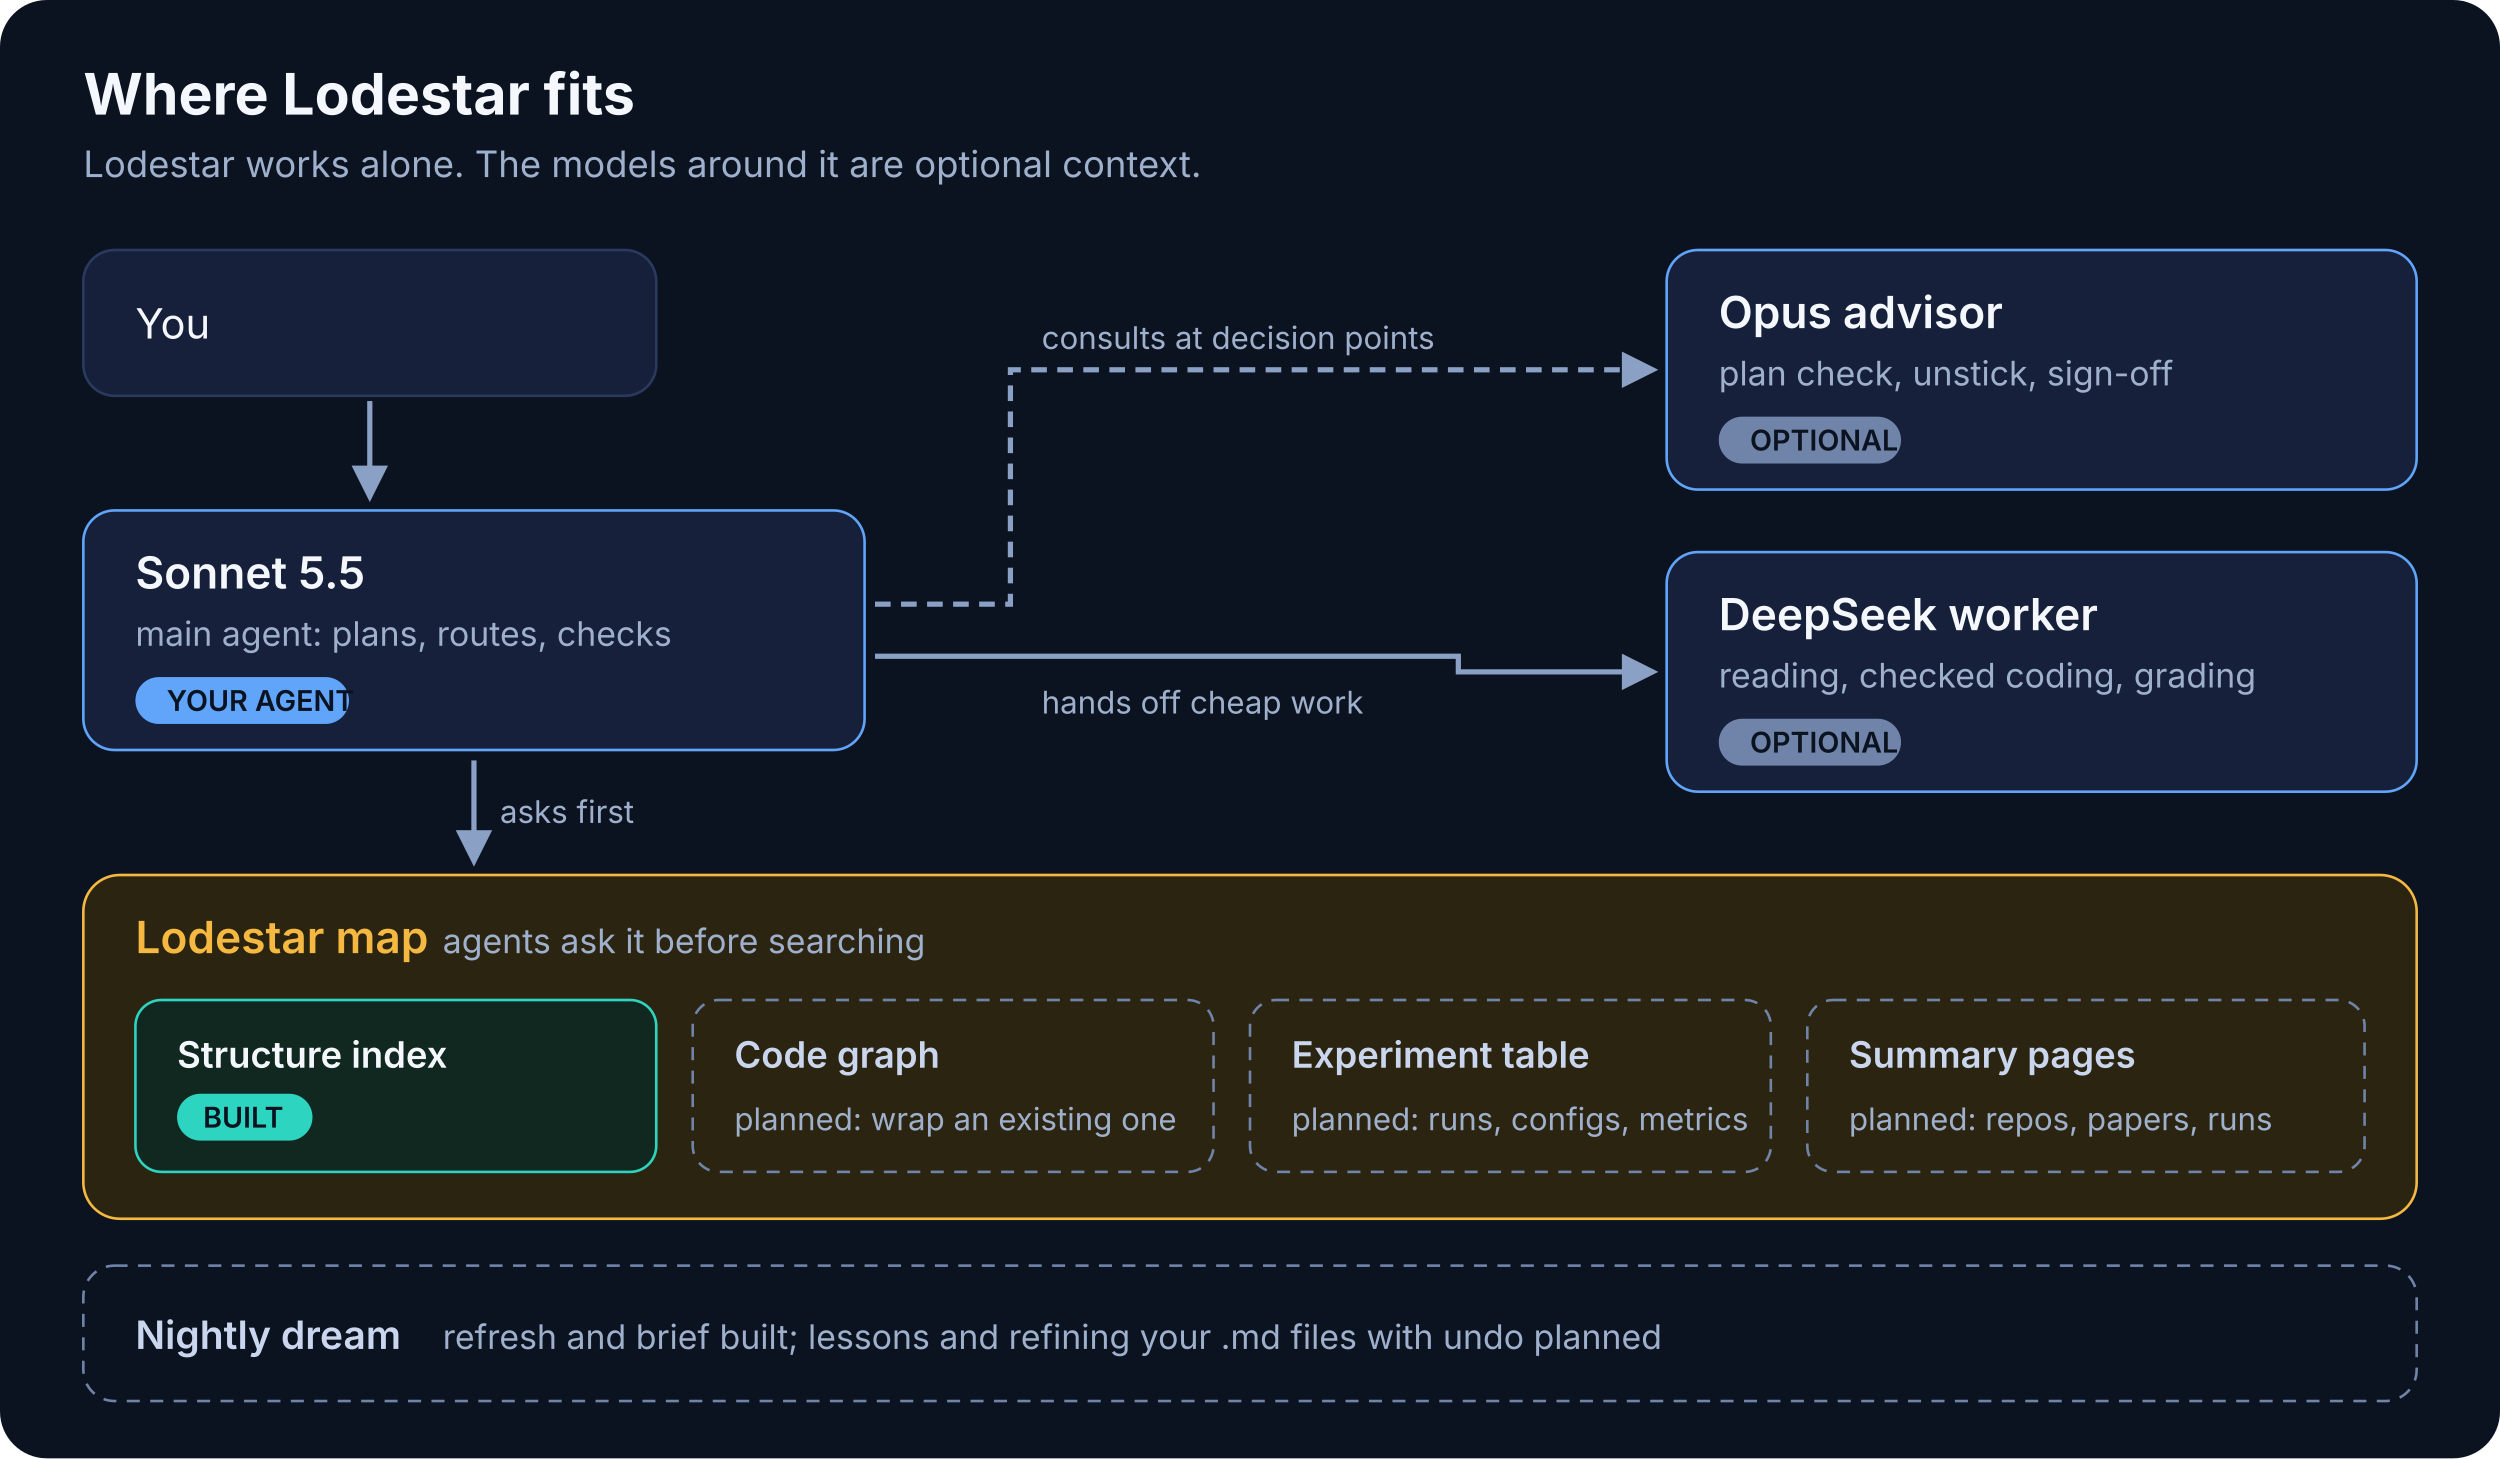
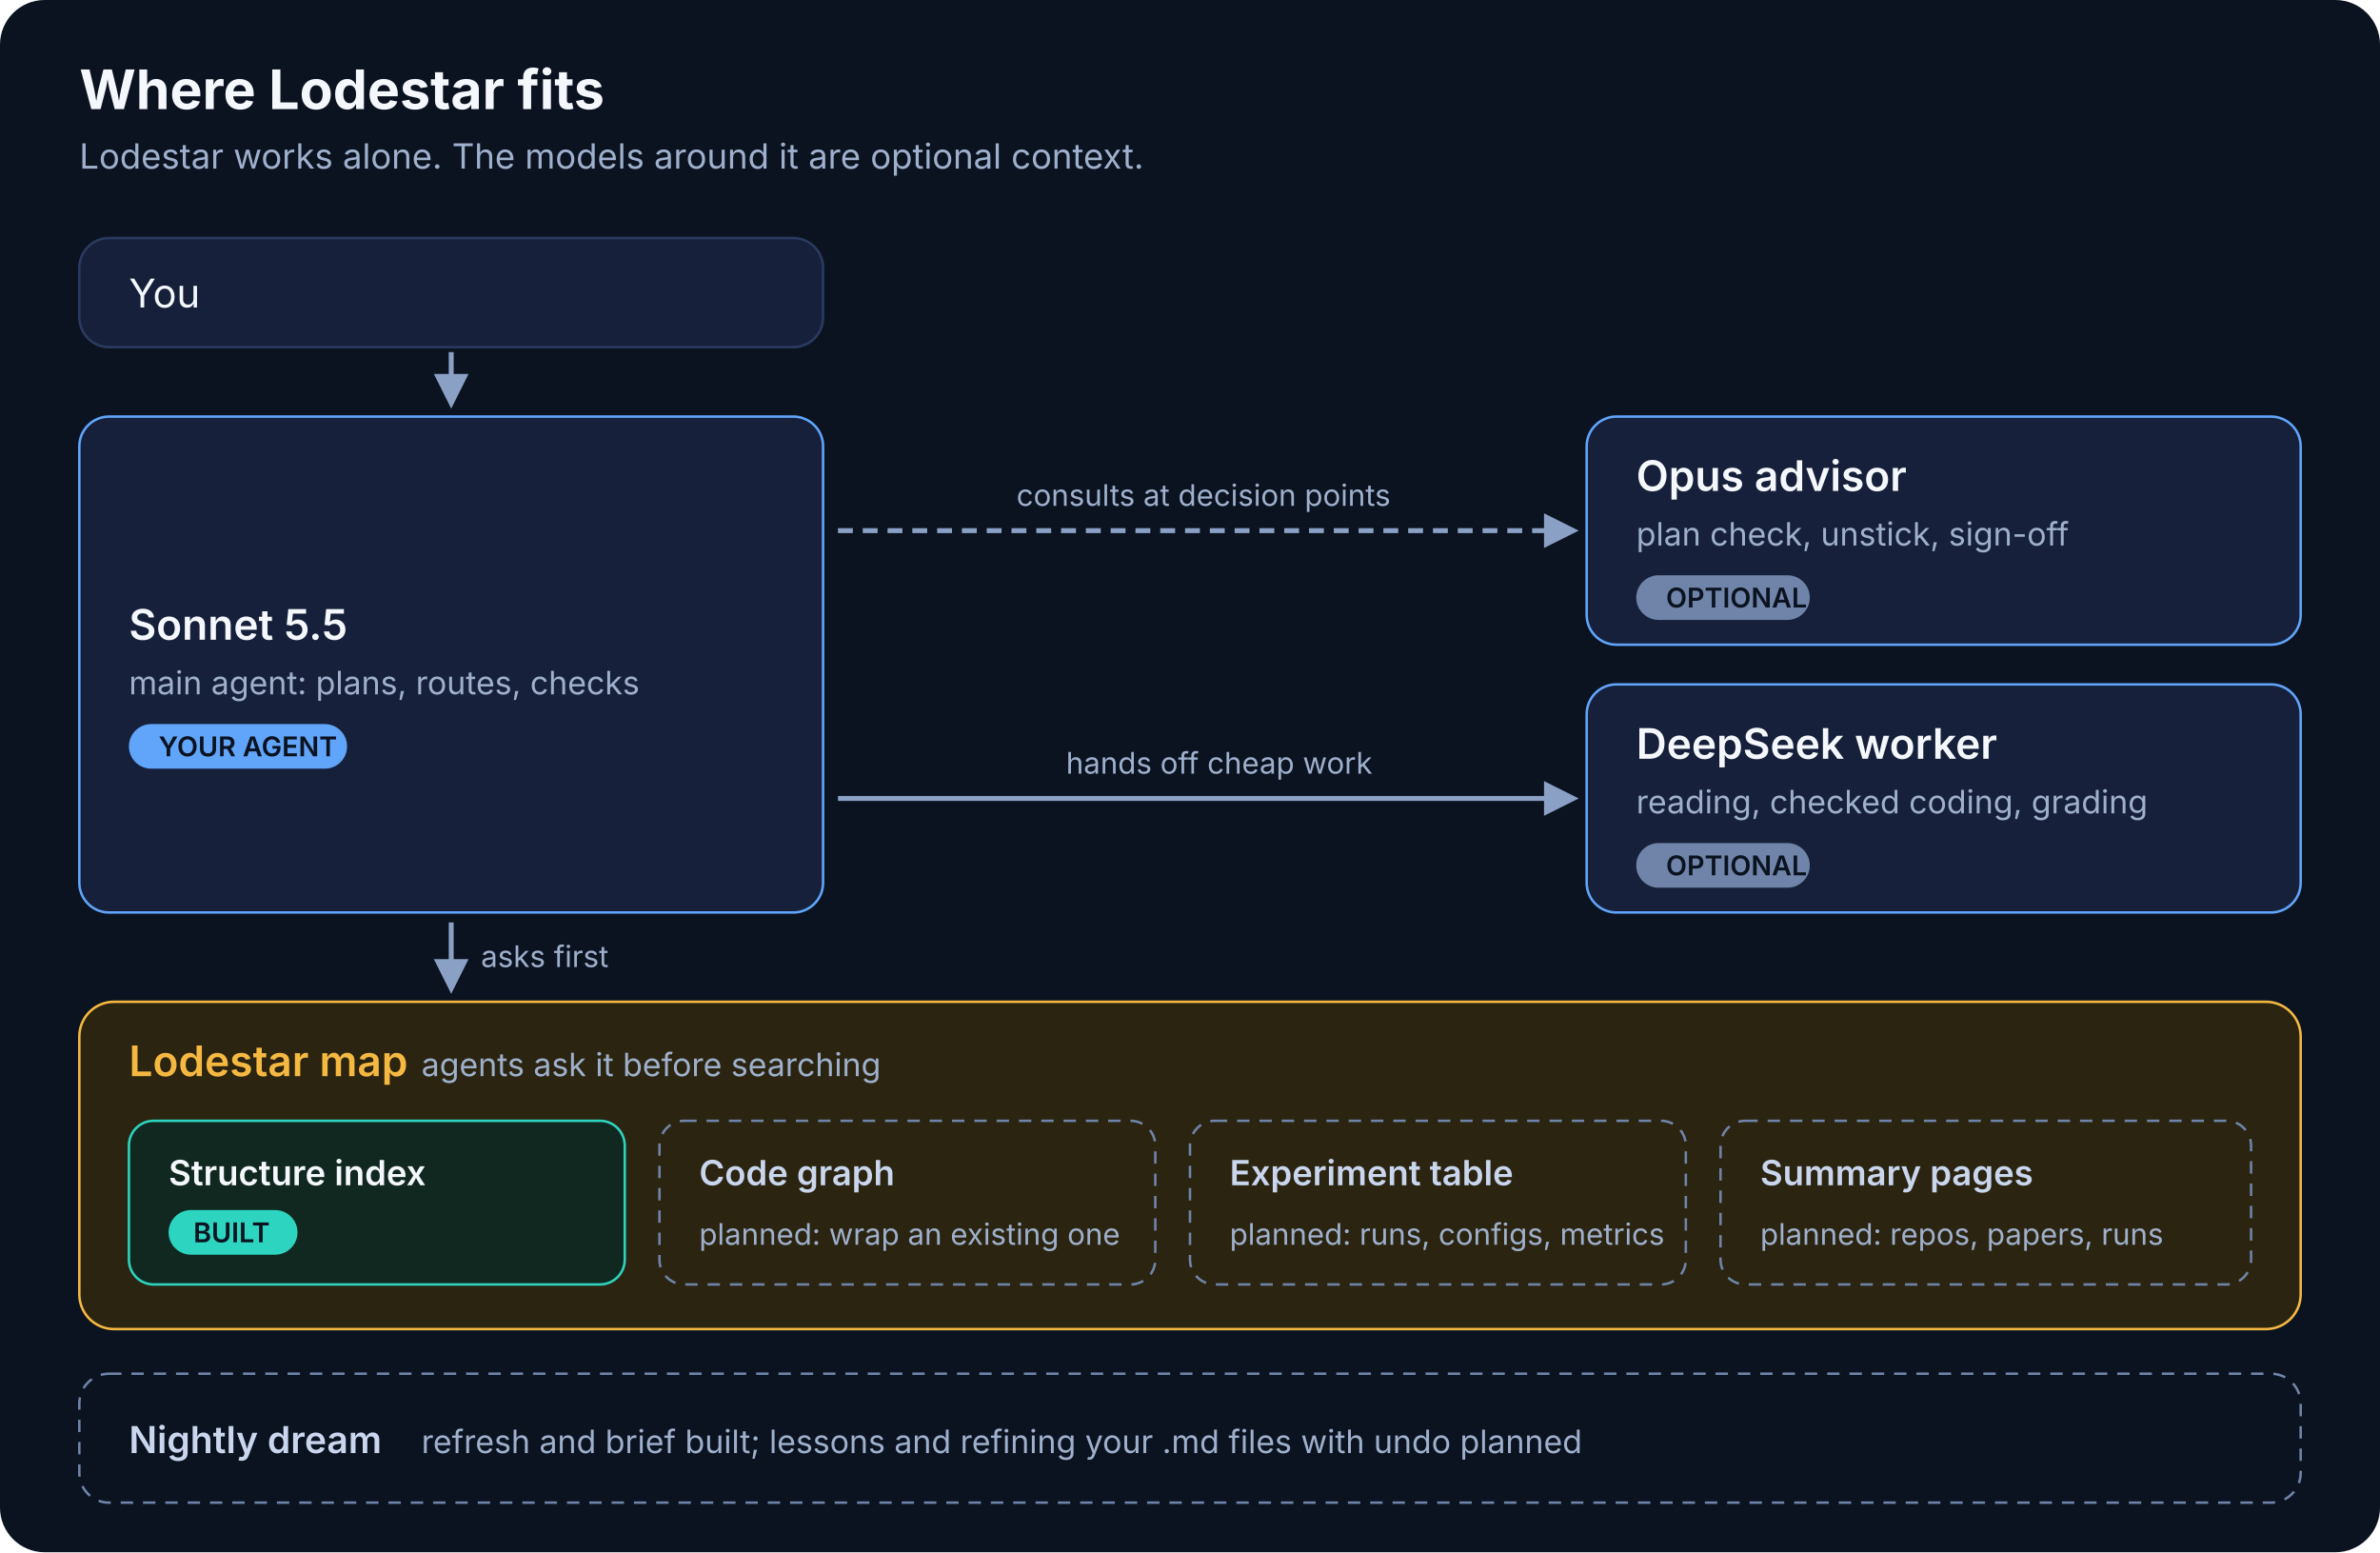
- <svg xmlns="http://www.w3.org/2000/svg" viewBox="0 0 960 560" width="960" height="560" role="img" aria-labelledby="t d">
+ <svg xmlns="http://www.w3.org/2000/svg" viewBox="0 0 960 626" width="960" height="626" role="img" aria-labelledby="t d">
  <defs>
    <marker id="a" viewBox="0 0 10 10" refX="8" refY="5" markerWidth="7" markerHeight="7" orient="auto">
      <path d="M0 0 L10 5 L0 10 z" fill="#8aa0c4" />
    </marker>
  </defs>
-   <rect width="960" height="560" rx="18" fill="#0b1220" />
+   <rect width="960" height="626" rx="18" fill="#0b1220" />
  <g font-family="Segoe UI, Inter, system-ui, sans-serif">
    <text x="32" y="44" font-size="22" font-weight="700" fill="#f4f7fb">Where Lodestar fits</text>
    <text x="32" y="68" font-size="14" fill="#9fb0cc">Lodestar works alone. The models around it are optional context.</text>
-     <rect x="32" y="96" width="220" height="56" rx="12" fill="#16203a" stroke="#2a3a5f" />
-     <text x="52" y="130" font-size="16" fill="#f4f7fb">You</text>
-     <rect x="32" y="196" width="300" height="92" rx="12" fill="#16203a" stroke="#60a5fa" />
-     <text x="52" y="226" font-size="17" font-weight="600" fill="#f4f7fb">Sonnet 5.5</text>
-     <text x="52" y="248" font-size="13" fill="#9fb0cc">main agent: plans, routes, checks</text>
-     <rect x="52" y="260" width="82" height="18" rx="9" fill="#60a5fa" />
-     <text x="64" y="273" font-size="11" font-weight="600" fill="#0b1220">YOUR AGENT</text>
-     <rect x="640" y="96" width="288" height="92" rx="12" fill="#16203a" stroke="#60a5fa" />
-     <text x="660" y="126" font-size="17" font-weight="600" fill="#f4f7fb">Opus advisor</text>
-     <text x="660" y="148" font-size="13" fill="#9fb0cc">plan check, unstick, sign-off</text>
-     <rect x="660" y="160" width="70" height="18" rx="9" fill="#6f84a8" />
-     <text x="672" y="173" font-size="11" font-weight="600" fill="#0b1220">OPTIONAL</text>
-     <rect x="640" y="212" width="288" height="92" rx="12" fill="#16203a" stroke="#60a5fa" />
-     <text x="660" y="242" font-size="17" font-weight="600" fill="#f4f7fb">DeepSeek worker</text>
-     <text x="660" y="264" font-size="13" fill="#9fb0cc">reading, checked coding, grading</text>
-     <rect x="660" y="276" width="70" height="18" rx="9" fill="#6f84a8" />
-     <text x="672" y="289" font-size="11" font-weight="600" fill="#0b1220">OPTIONAL</text>
-     <rect x="32" y="336" width="896" height="132" rx="14" fill="#2b2410" stroke="#f5b942" />
-     <text x="52" y="366" font-size="17" font-weight="600" fill="#f5b942">Lodestar map</text>
-     <text x="170" y="366" font-size="13" fill="#9fb0cc">agents ask it before searching</text>
-     <rect x="52" y="384" width="200" height="66" rx="10" fill="#10281f" stroke="#2dd4bf" />
-     <text x="68" y="410" font-size="14" font-weight="600" fill="#f4f7fb">Structure index</text>
-     <rect x="68" y="420" width="52" height="18" rx="9" fill="#2dd4bf" />
-     <text x="78" y="433" font-size="11" font-weight="600" fill="#0b1220">BUILT</text>
-     <rect x="266" y="384" width="200" height="66" rx="10" fill="none" stroke="#6f84a8" stroke-dasharray="5 4" />
-     <text x="282" y="410" font-size="14" font-weight="600" fill="#c9d6ee">Code graph</text>
-     <text x="282" y="434" font-size="12" fill="#9fb0cc">planned: wrap an existing one</text>
-     <rect x="480" y="384" width="200" height="66" rx="10" fill="none" stroke="#6f84a8" stroke-dasharray="5 4" />
-     <text x="496" y="410" font-size="14" font-weight="600" fill="#c9d6ee">Experiment table</text>
-     <text x="496" y="434" font-size="12" fill="#9fb0cc">planned: runs, configs, metrics</text>
-     <rect x="694" y="384" width="214" height="66" rx="10" fill="none" stroke="#6f84a8" stroke-dasharray="5 4" />
-     <text x="710" y="410" font-size="14" font-weight="600" fill="#c9d6ee">Summary pages</text>
-     <text x="710" y="434" font-size="12" fill="#9fb0cc">planned: repos, papers, runs</text>
-     <rect x="32" y="486" width="896" height="52" rx="12" fill="none" stroke="#6f84a8" stroke-dasharray="5 4" />
-     <text x="52" y="518" font-size="15" font-weight="600" fill="#c9d6ee">Nightly dream</text>
-     <text x="170" y="518" font-size="13" fill="#9fb0cc">refresh and brief built; lessons and refining your .md files with undo planned</text>
+     <rect x="32" y="96" width="300" height="44" rx="12" fill="#16203a" stroke="#2a3a5f" />
+     <text x="52" y="124" font-size="16" fill="#f4f7fb">You</text>
+     <rect x="32" y="168" width="300" height="200" rx="12" fill="#16203a" stroke="#60a5fa" />
+     <text x="52" y="258" font-size="17" font-weight="600" fill="#f4f7fb">Sonnet 5.5</text>
+     <text x="52" y="280" font-size="13" fill="#9fb0cc">main agent: plans, routes, checks</text>
+     <rect x="52" y="292" width="88" height="18" rx="9" fill="#60a5fa" />
+     <text x="64" y="305" font-size="11" font-weight="600" fill="#0b1220">YOUR AGENT</text>
+     <rect x="640" y="168" width="288" height="92" rx="12" fill="#16203a" stroke="#60a5fa" />
+     <text x="660" y="198" font-size="17" font-weight="600" fill="#f4f7fb">Opus advisor</text>
+     <text x="660" y="220" font-size="13" fill="#9fb0cc">plan check, unstick, sign-off</text>
+     <rect x="660" y="232" width="70" height="18" rx="9" fill="#6f84a8" />
+     <text x="672" y="245" font-size="11" font-weight="600" fill="#0b1220">OPTIONAL</text>
+     <rect x="640" y="276" width="288" height="92" rx="12" fill="#16203a" stroke="#60a5fa" />
+     <text x="660" y="306" font-size="17" font-weight="600" fill="#f4f7fb">DeepSeek worker</text>
+     <text x="660" y="328" font-size="13" fill="#9fb0cc">reading, checked coding, grading</text>
+     <rect x="660" y="340" width="70" height="18" rx="9" fill="#6f84a8" />
+     <text x="672" y="353" font-size="11" font-weight="600" fill="#0b1220">OPTIONAL</text>
+     <rect x="32" y="404" width="896" height="132" rx="14" fill="#2b2410" stroke="#f5b942" />
+     <text x="52" y="434" font-size="17" font-weight="600" fill="#f5b942">Lodestar map</text>
+     <text x="170" y="434" font-size="13" fill="#9fb0cc">agents ask it before searching</text>
+     <rect x="52" y="452" width="200" height="66" rx="10" fill="#10281f" stroke="#2dd4bf" />
+     <text x="68" y="478" font-size="14" font-weight="600" fill="#f4f7fb">Structure index</text>
+     <rect x="68" y="488" width="52" height="18" rx="9" fill="#2dd4bf" />
+     <text x="78" y="501" font-size="11" font-weight="600" fill="#0b1220">BUILT</text>
+     <rect x="266" y="452" width="200" height="66" rx="10" fill="none" stroke="#6f84a8" stroke-dasharray="5 4" />
+     <text x="282" y="478" font-size="14" font-weight="600" fill="#c9d6ee">Code graph</text>
+     <text x="282" y="502" font-size="12" fill="#9fb0cc">planned: wrap an existing one</text>
+     <rect x="480" y="452" width="200" height="66" rx="10" fill="none" stroke="#6f84a8" stroke-dasharray="5 4" />
+     <text x="496" y="478" font-size="14" font-weight="600" fill="#c9d6ee">Experiment table</text>
+     <text x="496" y="502" font-size="12" fill="#9fb0cc">planned: runs, configs, metrics</text>
+     <rect x="694" y="452" width="214" height="66" rx="10" fill="none" stroke="#6f84a8" stroke-dasharray="5 4" />
+     <text x="710" y="478" font-size="14" font-weight="600" fill="#c9d6ee">Summary pages</text>
+     <text x="710" y="502" font-size="12" fill="#9fb0cc">planned: repos, papers, runs</text>
+     <rect x="32" y="554" width="896" height="52" rx="12" fill="none" stroke="#6f84a8" stroke-dasharray="5 4" />
+     <text x="52" y="586" font-size="15" font-weight="600" fill="#c9d6ee">Nightly dream</text>
+     <text x="170" y="586" font-size="13" fill="#9fb0cc">refresh and brief built; lessons and refining your .md files with undo planned</text>
  </g>
  <g stroke="#8aa0c4" stroke-width="2" fill="none" marker-end="url(#a)">
-     <line x1="142" y1="154" x2="142" y2="190" />
-     <path d="M336 232 L388 232 L388 142 L634 142" stroke-dasharray="6 4" />
-     <path d="M336 252 L560 252 L560 258 L634 258" />
-     <line x1="182" y1="292" x2="182" y2="330" />
+     <line x1="182" y1="142" x2="182" y2="162" />
+     <line x1="338" y1="214" x2="634" y2="214" stroke-dasharray="6 4" />
+     <line x1="338" y1="322" x2="634" y2="322" />
+     <line x1="182" y1="372" x2="182" y2="398" />
  </g>
  <g font-family="Segoe UI, Inter, system-ui, sans-serif" font-size="12" fill="#9fb0cc">
-     <text x="400" y="134">consults at decision points</text>
-     <text x="400" y="274">hands off cheap work</text>
-     <text x="192" y="316">asks first</text>
+     <text x="410" y="204">consults at decision points</text>
+     <text x="430" y="312">hands off cheap work</text>
+     <text x="194" y="390">asks first</text>
  </g>
</svg>
